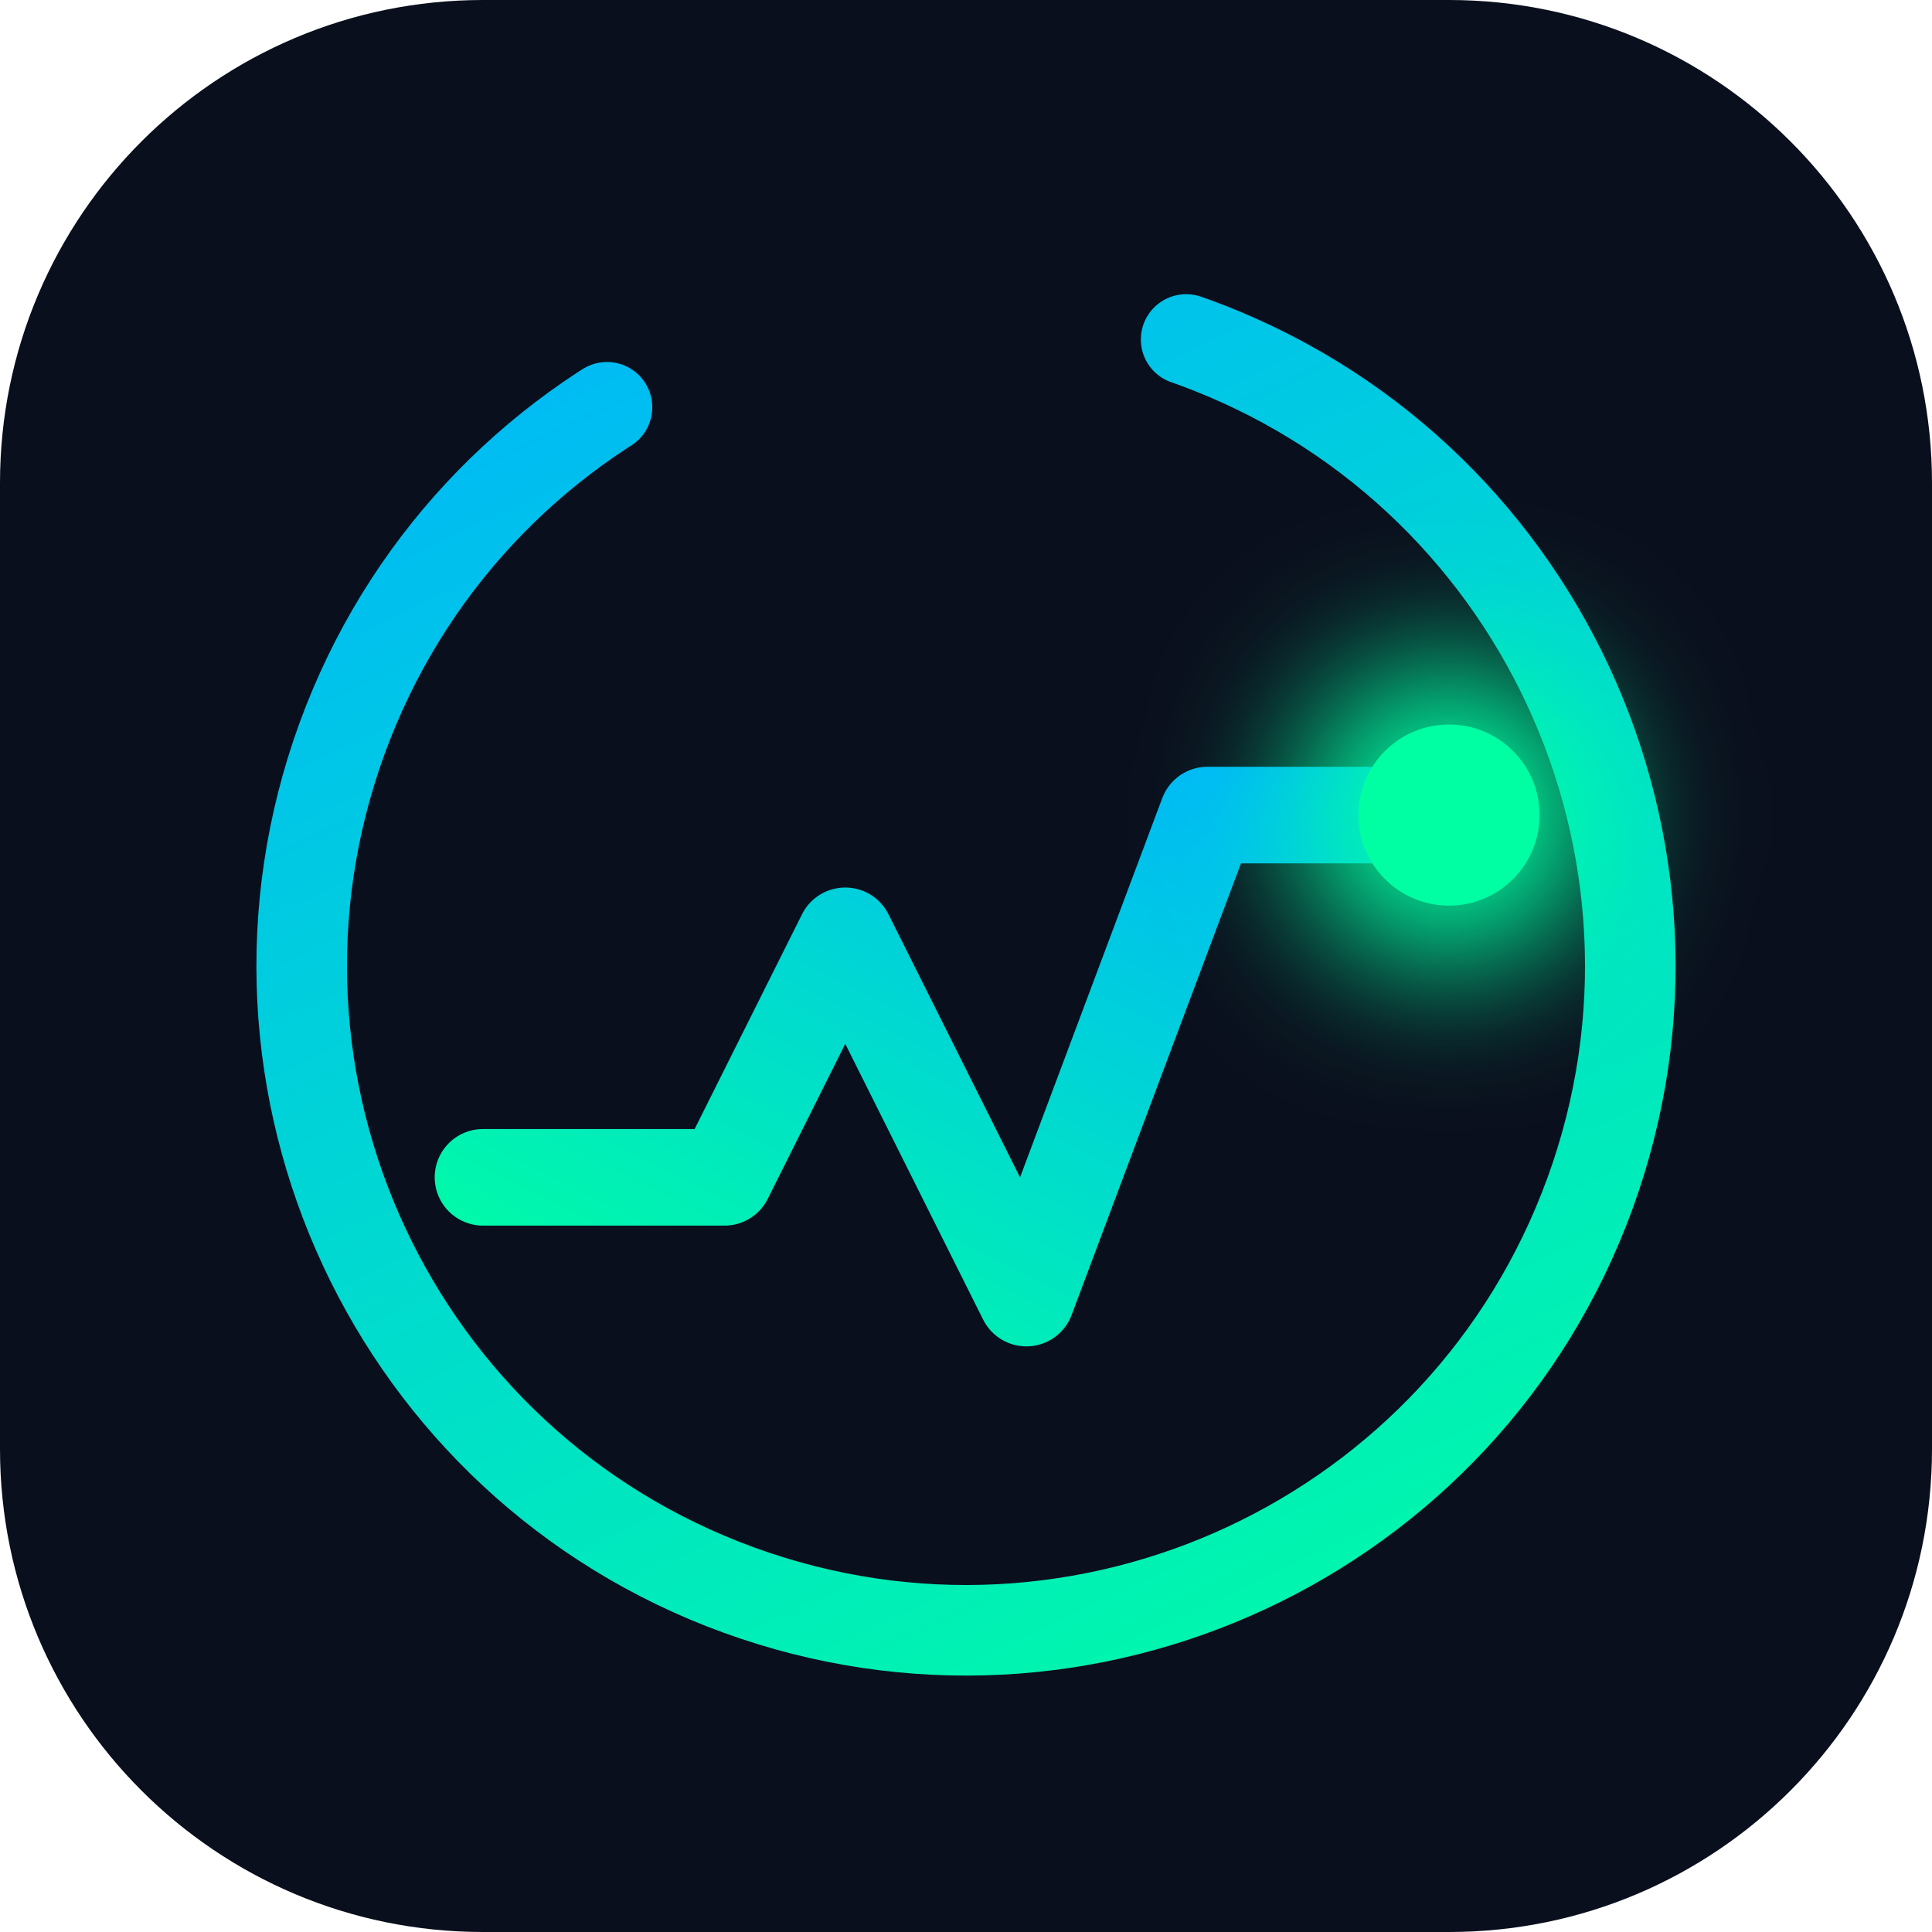
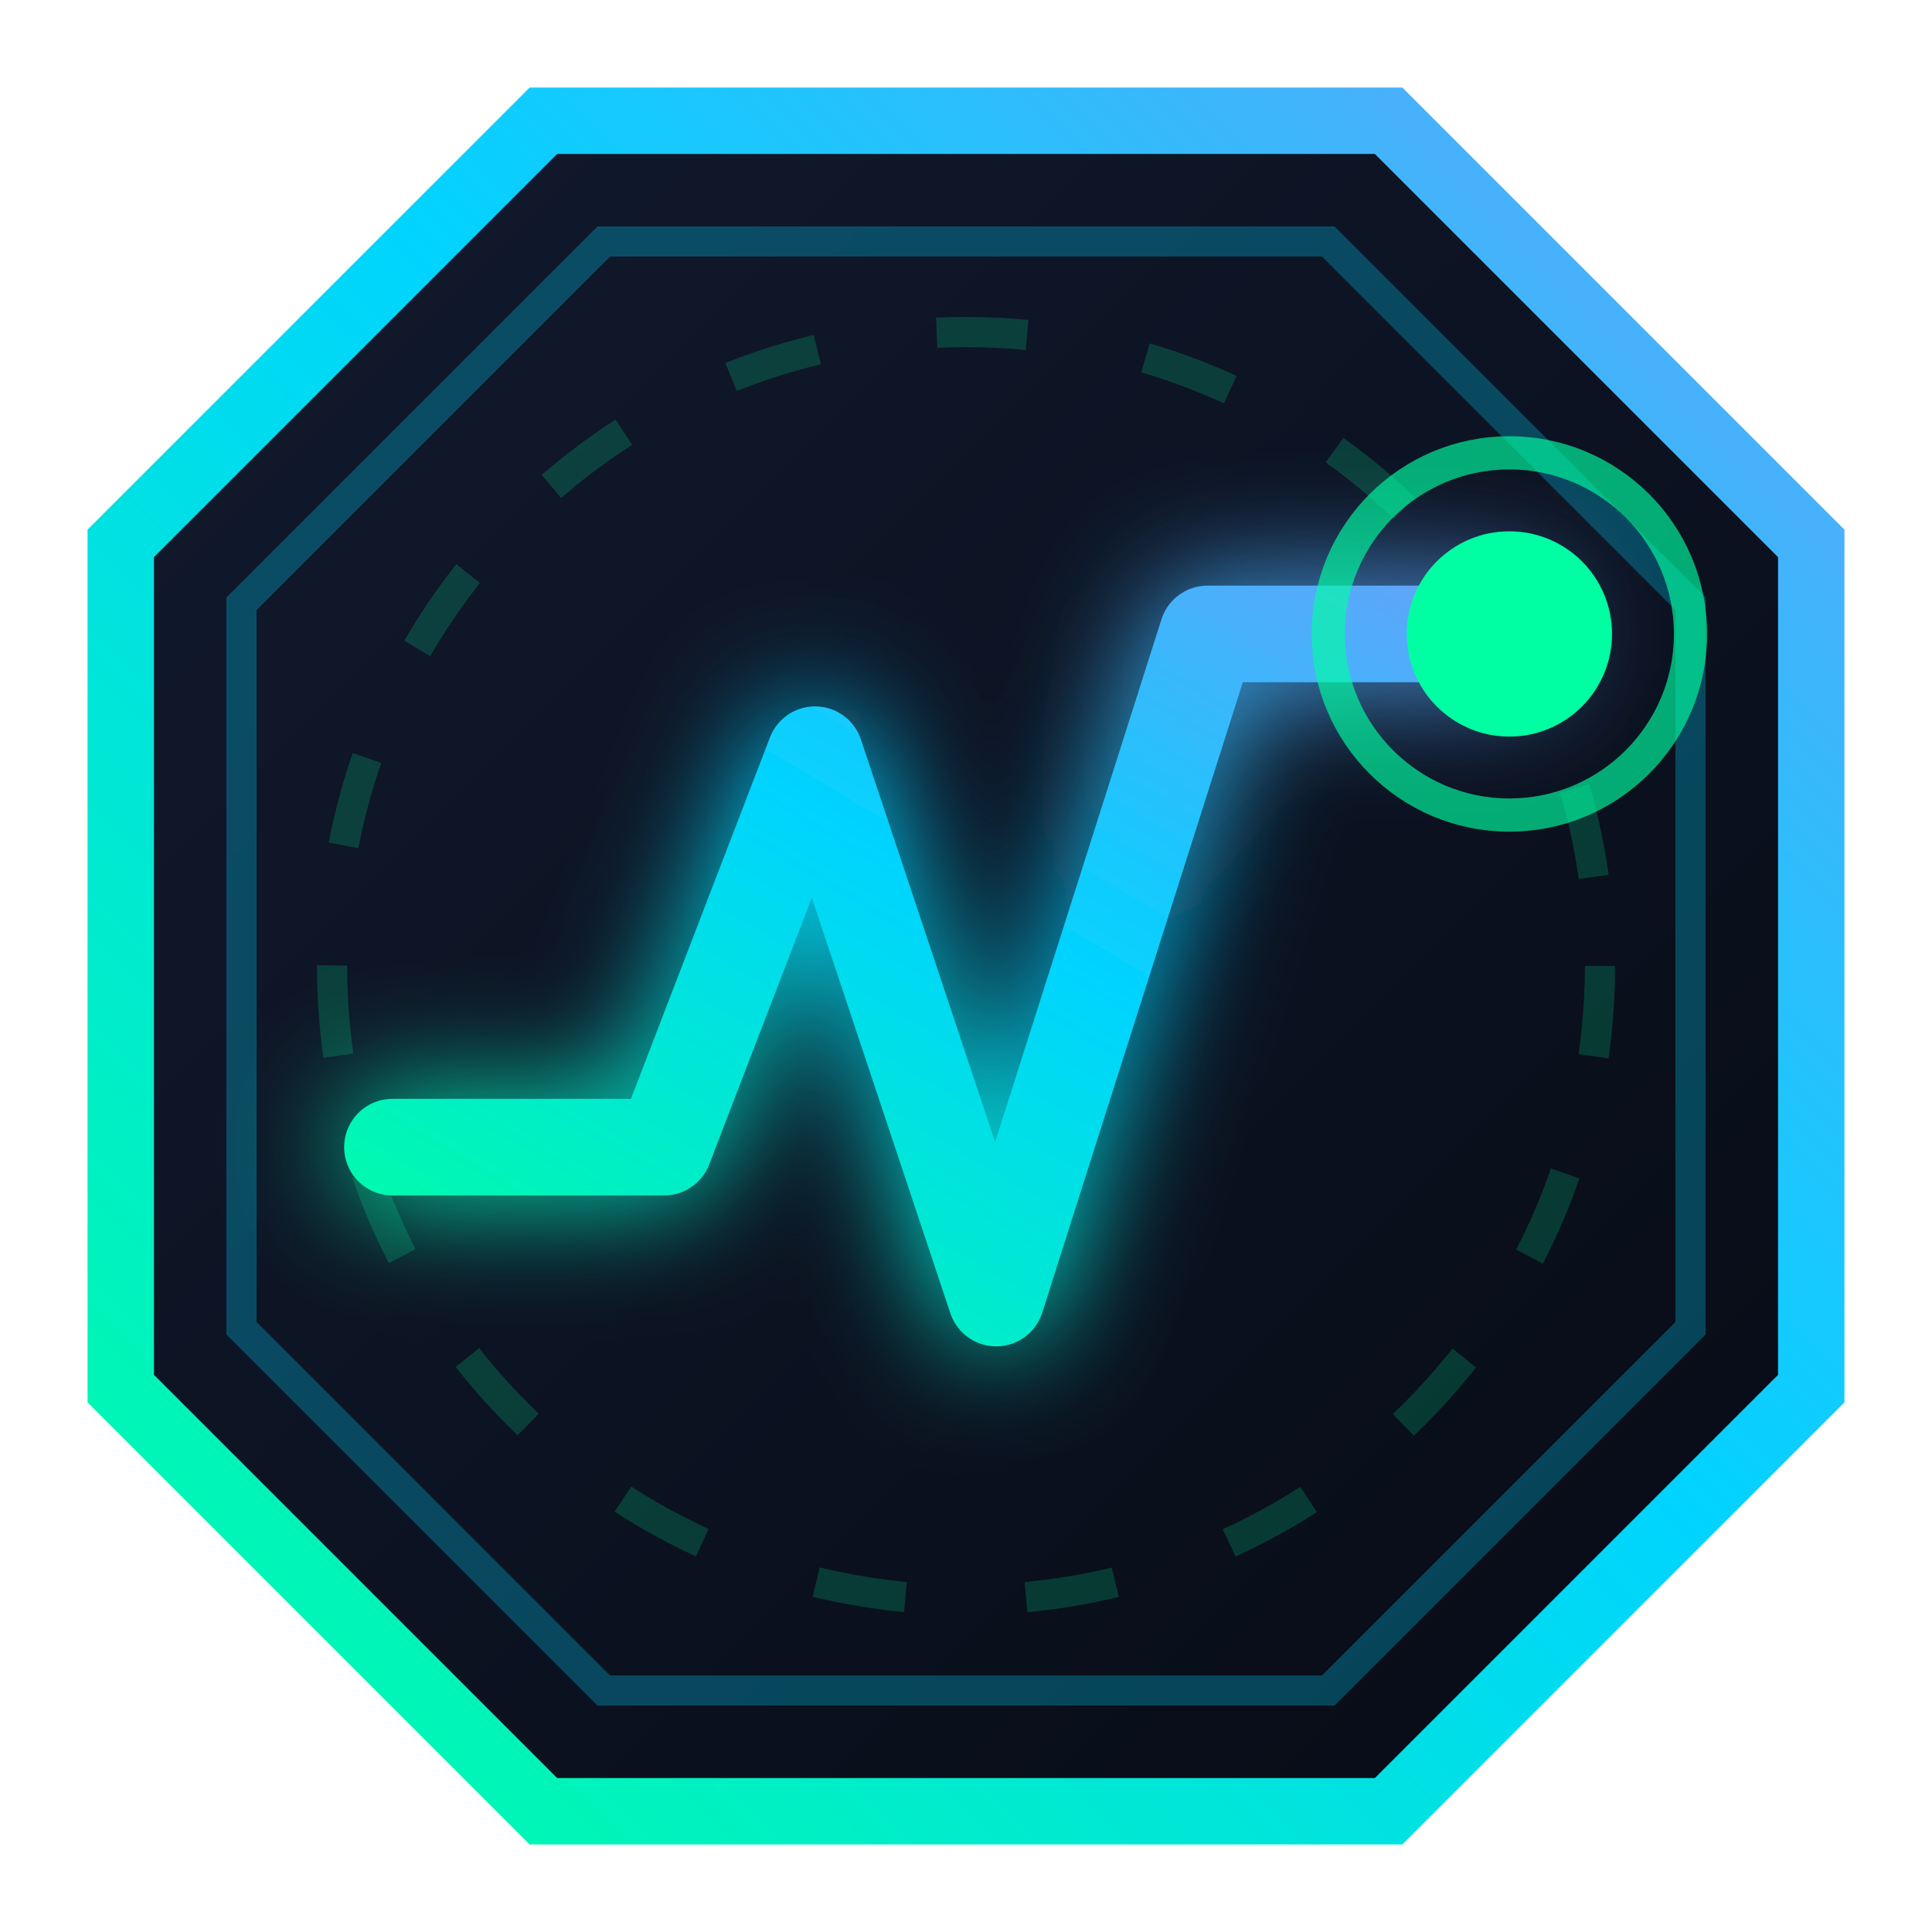
<svg xmlns="http://www.w3.org/2000/svg" viewBox="0 0 64 64" role="img" aria-label="TickWealth">
  <defs>
-     <linearGradient id="g" x1="0" y1="1" x2="1" y2="0">
+     <linearGradient id="twG" x1="0" y1="1" x2="1" y2="0">
      <stop offset="0" stop-color="#00ffa3" />
-       <stop offset="1" stop-color="#00b2ff" />
+       <stop offset="0.55" stop-color="#00d4ff" />
+       <stop offset="1" stop-color="#60a5fa" />
    </linearGradient>
-     <filter id="b" x="-60%" y="-60%" width="220%" height="220%">
-       <feGaussianBlur stdDeviation="2.4" />
+     <linearGradient id="twBg" x1="0" y1="0" x2="1" y2="1">
+       <stop offset="0" stop-color="#111a2e" />
+       <stop offset="1" stop-color="#070b15" />
+     </linearGradient>
+     <filter id="twGlow" x="-40%" y="-40%" width="180%" height="180%">
+       <feGaussianBlur stdDeviation="2" result="blur" />
+       <feMerge>
+         <feMergeNode in="blur" />
+         <feMergeNode in="SourceGraphic" />
+       </feMerge>
    </filter>
  </defs>
-   <style>@media (prefers-reduced-motion:no-preference){.ring{transform-box:fill-box;transform-origin:center;animation:s 14s linear infinite}.dot{animation:p 2.2s ease-in-out infinite}}@keyframes s{to{transform:rotate(360deg)}}@keyframes p{50%{opacity:.35}}</style>
-   <rect width="64" height="64" rx="16" fill="#0a0f1d" />
-   <g class="ring">
-     <circle cx="32" cy="32" r="22" fill="none" stroke="url(#g)" stroke-width="3" stroke-dasharray="118 20" stroke-linecap="round" transform="rotate(-70 32 32)" />
-   </g>
-   <polyline points="16,39 24,39 28,31 34,43 40,27 48,27" fill="none" stroke="url(#g)" stroke-width="3.2" stroke-linecap="round" stroke-linejoin="round" />
-   <circle class="dot" cx="48" cy="27" r="5" fill="#00ffa3" filter="url(#b)" />
-   <circle cx="48" cy="27" r="3" fill="#00ffa3" />
+   <polygon points="18,4 46,4 60,18 60,46 46,60 18,60 4,46 4,18" fill="url(#twBg)" stroke="url(#twG)" stroke-width="2.2" />
+   <polygon points="20,8 44,8 56,20 56,44 44,56 20,56 8,44 8,20" fill="none" stroke="rgba(0,212,255,0.28)" stroke-width="1" />
+   <circle cx="32" cy="32" r="21" fill="none" stroke="rgba(0,255,163,0.18)" stroke-width="1" stroke-dasharray="3 4" />
+   <path d="M13 38 L22 38 L27 25 L33 43 L40 21 L50 21" fill="none" stroke="url(#twG)" stroke-width="3.2" stroke-linecap="round" stroke-linejoin="round" filter="url(#twGlow)" />
+   <circle cx="50" cy="21" r="3.4" fill="#00ffa3" />
+   <circle cx="50" cy="21" r="6" fill="none" stroke="#00ffa3" stroke-width="1.1" opacity="0.65" />
</svg>
